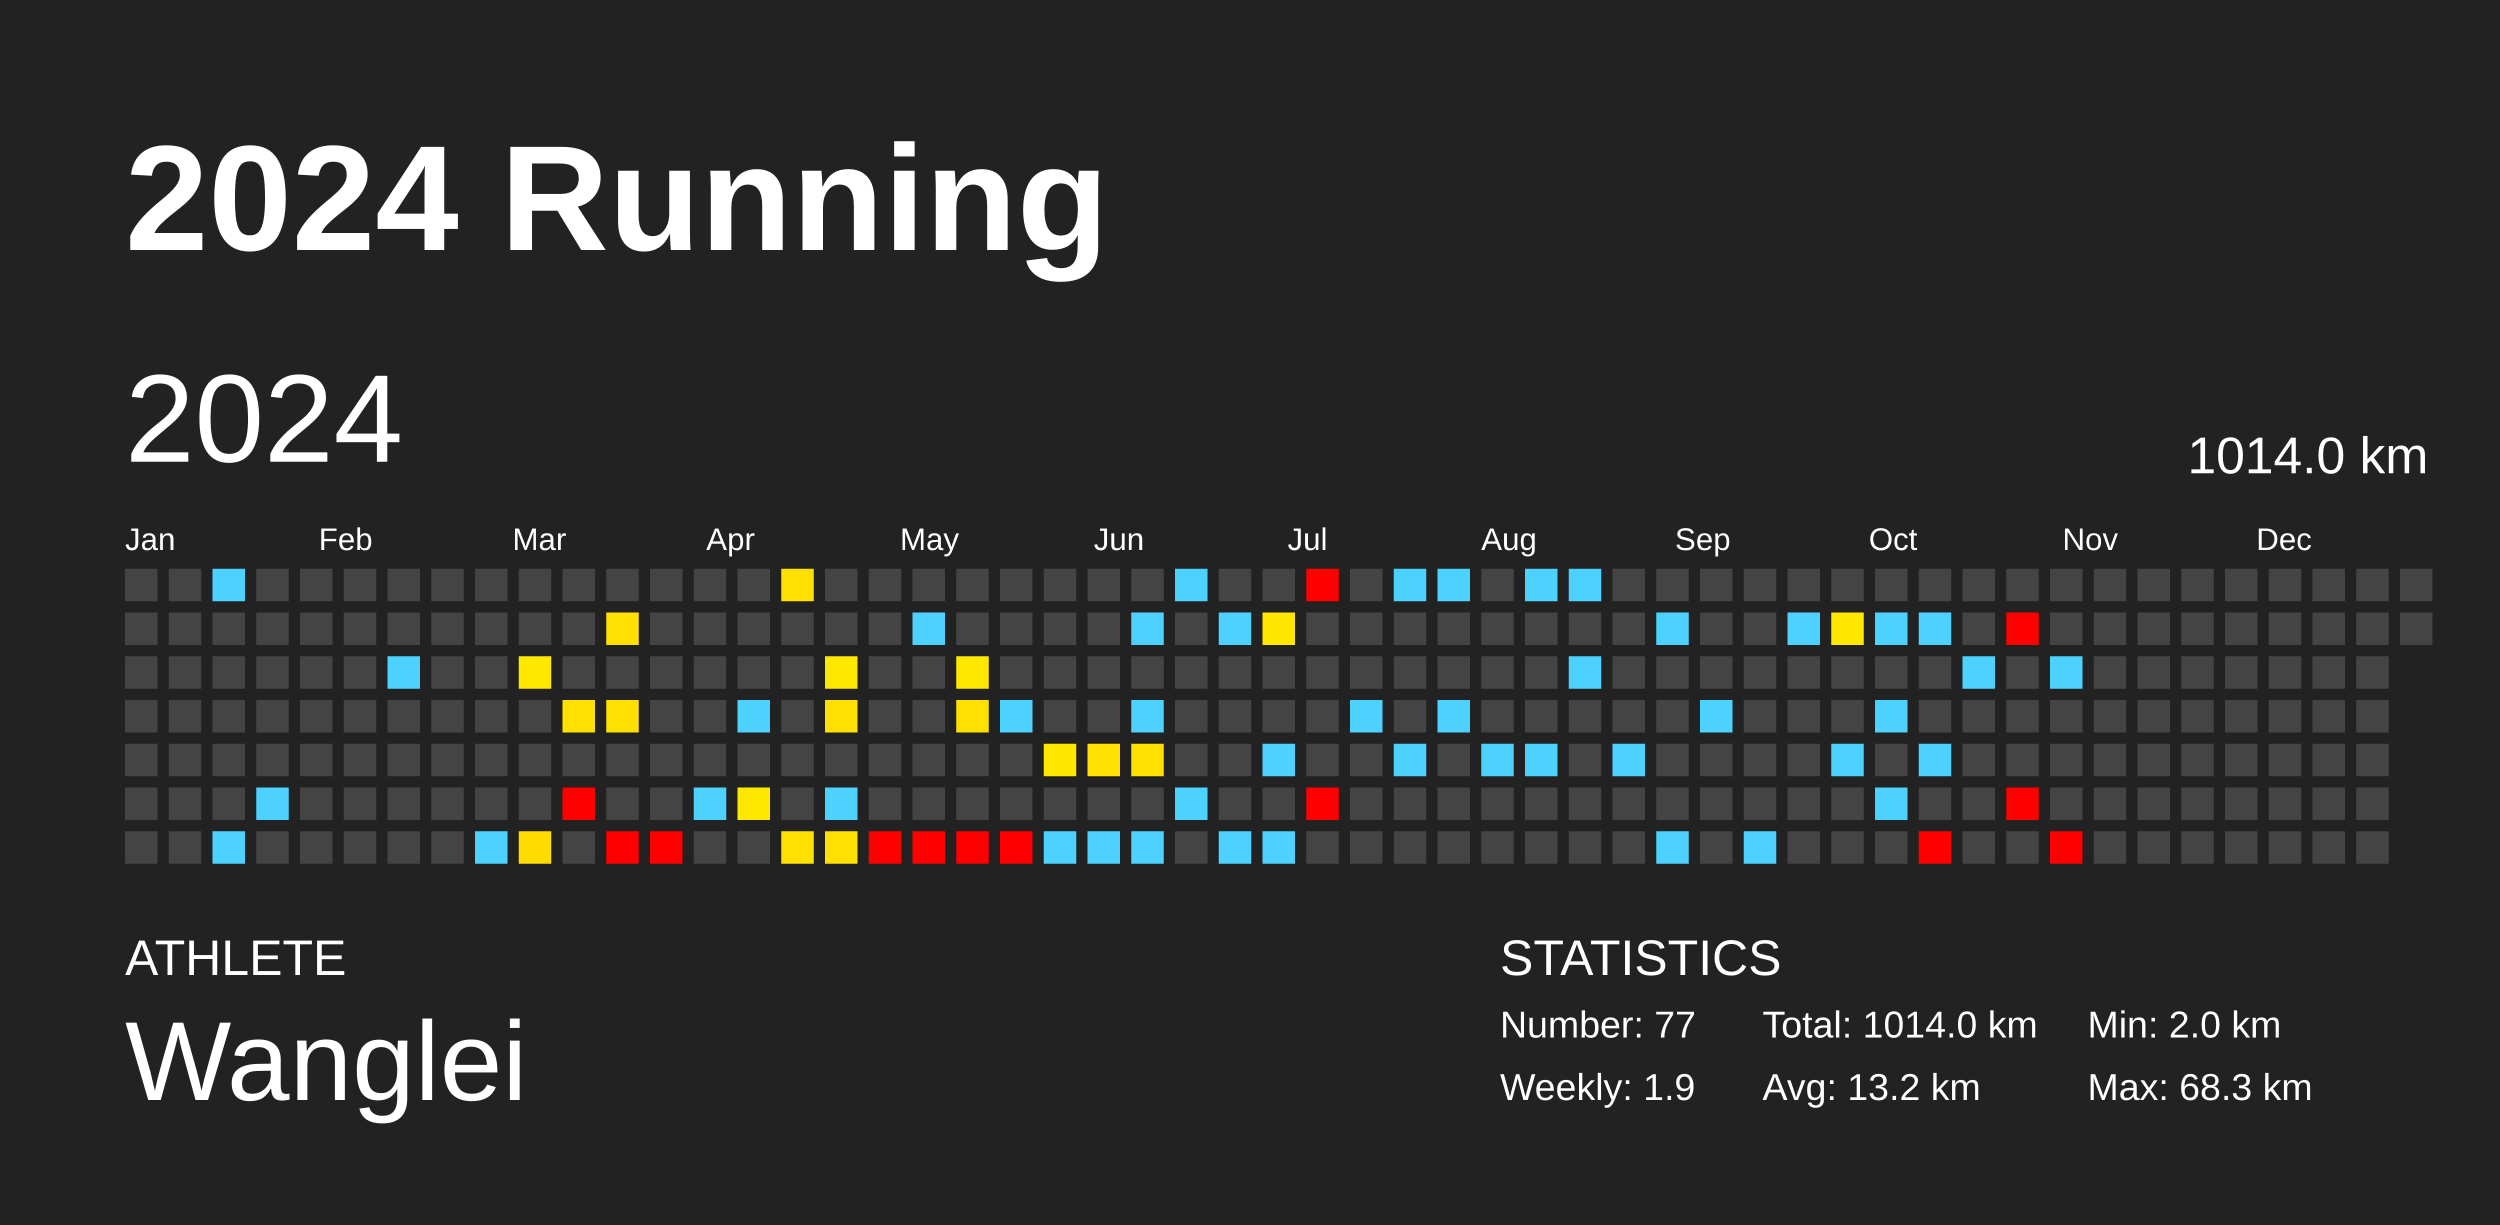
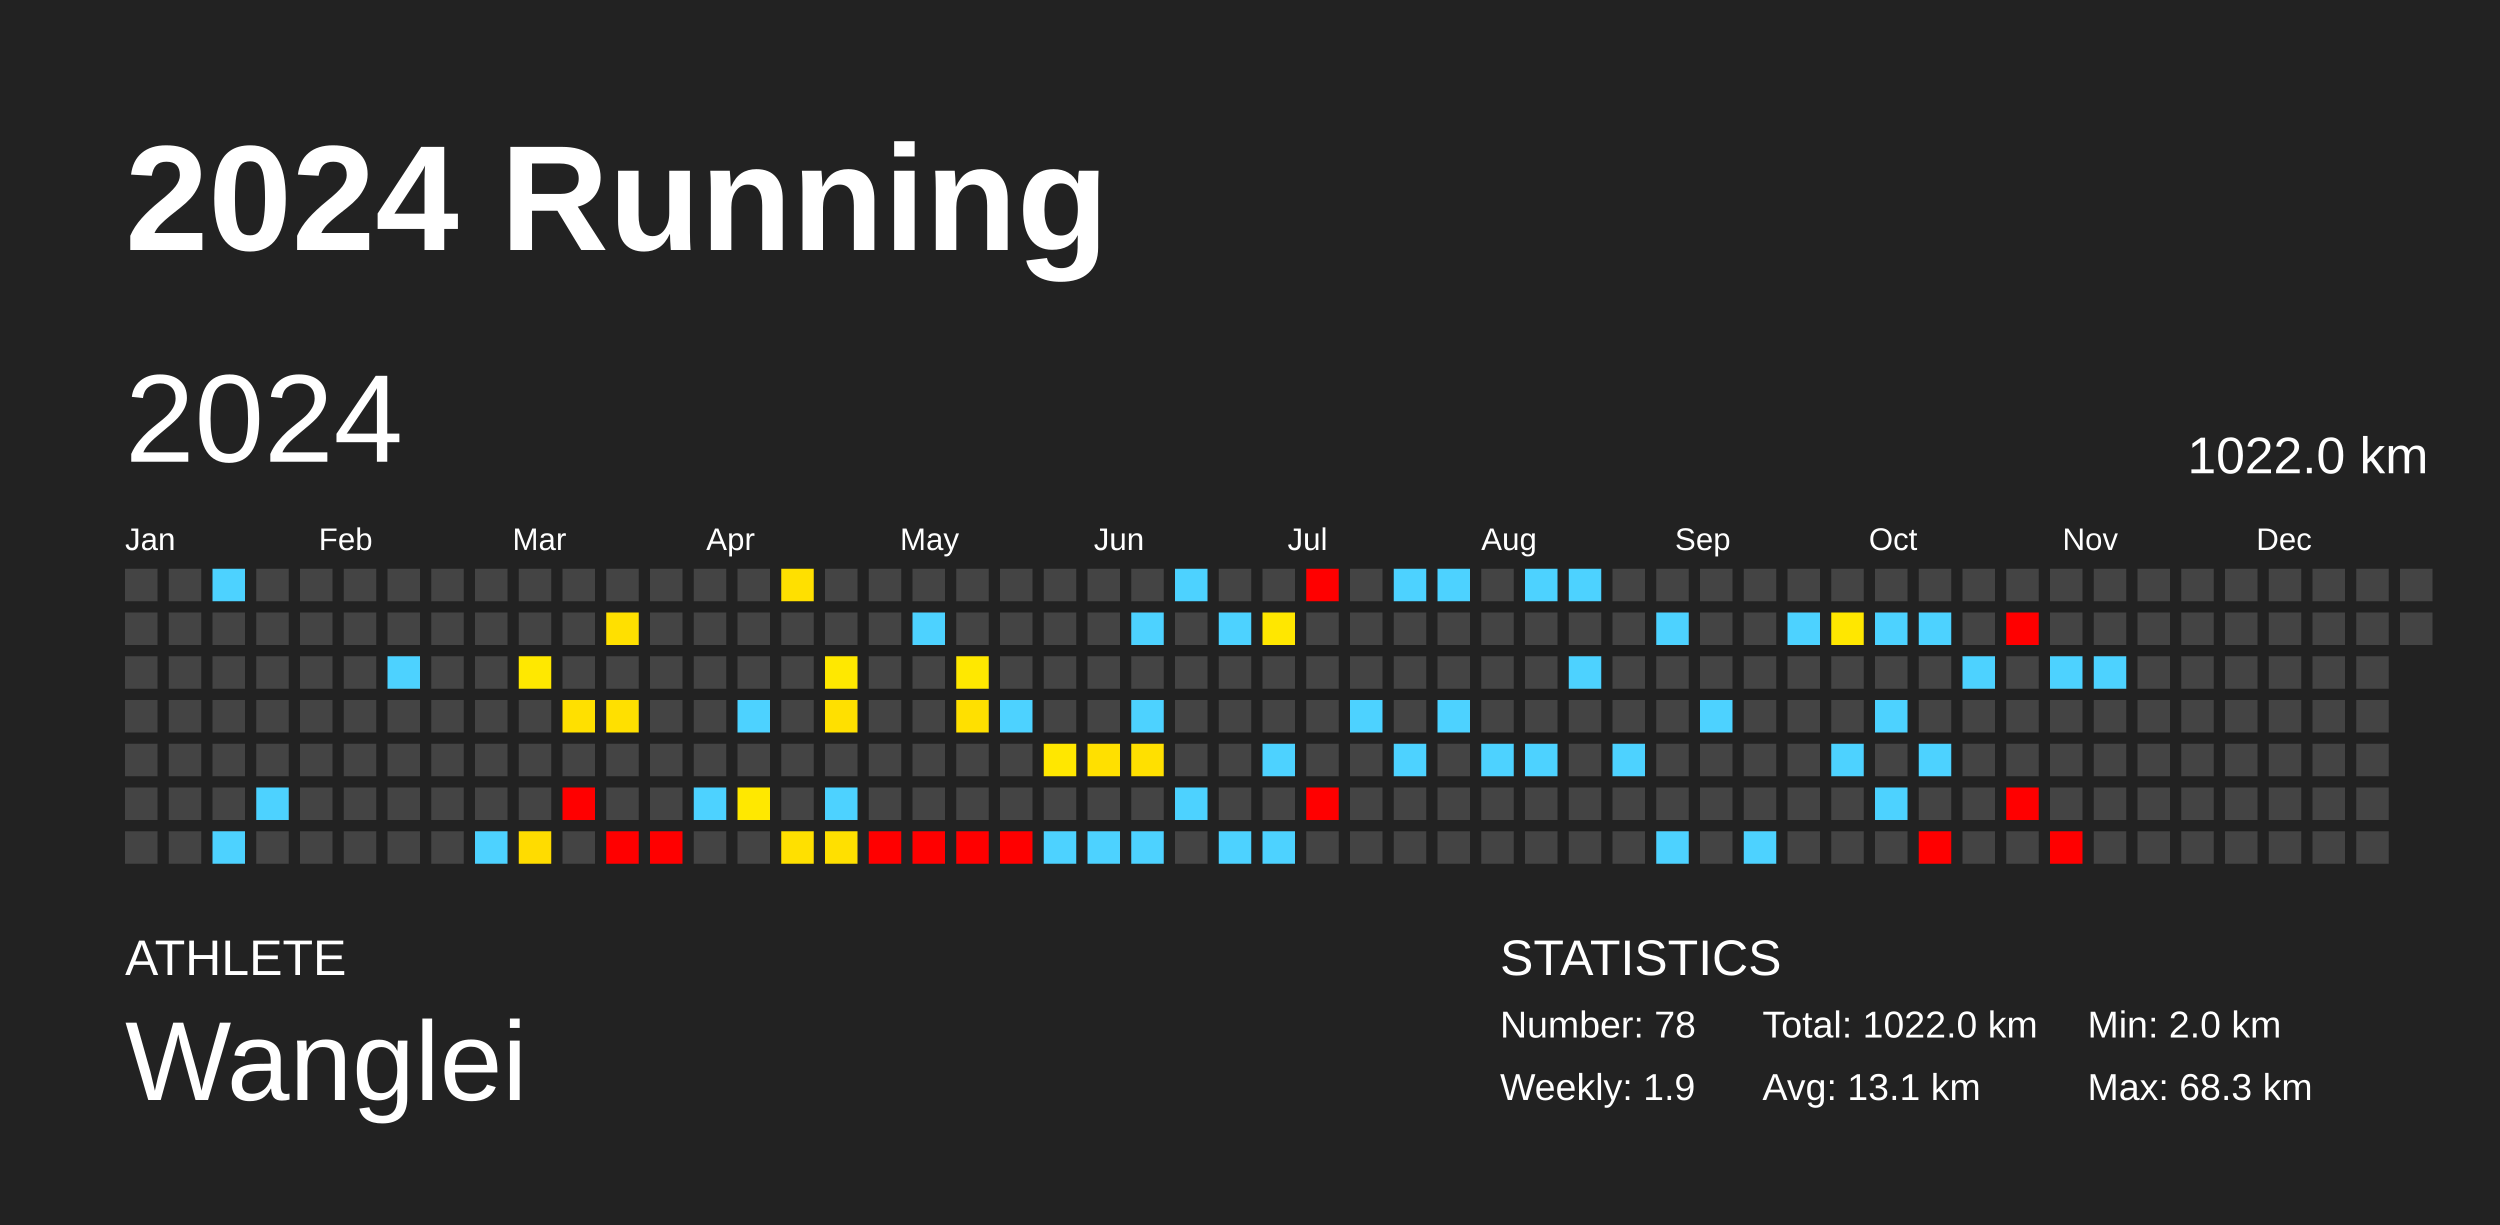
<svg xmlns="http://www.w3.org/2000/svg" baseProfile="full" height="98mm" version="1.1" viewBox="0,0,200,98" width="200mm">
  <defs />
  <rect fill="#222222" height="98" width="200" x="0" y="0" />
  <text fill="#FFFFFF" style="font-size:12px; font-family:Arial; font-weight:bold;" x="10" y="20">2024 Running</text>
  <text fill="#FFFFFF" style="font-size:4px; font-family:Arial" x="10" y="78">ATHLETE</text>
  <text fill="#FFFFFF" style="font-size:9px; font-family:Arial" x="10" y="88">Wanglei</text>
  <text fill="#FFFFFF" style="font-size:4px; font-family:Arial" x="120" y="78">STATISTICS</text>
-   <text fill="#FFFFFF" style="font-size:3px; font-family:Arial" x="120" y="83">Number: 77</text>
+   <text fill="#FFFFFF" style="font-size:3px; font-family:Arial" x="120" y="83">Number: 78</text>
  <text fill="#FFFFFF" style="font-size:3px; font-family:Arial" x="120" y="88">Weekly: 1.9</text>
-   <text fill="#FFFFFF" style="font-size:3px; font-family:Arial" x="141" y="83">Total: 1014.0 km</text>
-   <text fill="#FFFFFF" style="font-size:3px; font-family:Arial" x="141" y="88">Avg: 13.2 km</text>
+   <text fill="#FFFFFF" style="font-size:3px; font-family:Arial" x="141" y="83">Total: 1022.0 km</text>
+   <text fill="#FFFFFF" style="font-size:3px; font-family:Arial" x="141" y="88">Avg: 13.1 km</text>
  <text fill="#FFFFFF" style="font-size:3px; font-family:Arial" x="167" y="83">Min: 2.0 km</text>
  <text fill="#FFFFFF" style="font-size:3px; font-family:Arial" x="167" y="88">Max: 68.3 km</text>
  <text dominant-baseline="hanging" fill="#FFFFFF" style="font-size:10.0px; font-family:Arial;" x="10" y="30">2024</text>
-   <text dominant-baseline="hanging" fill="#FFFFFF" style="font-size:4.125px; font-family:Arial;" x="175" y="35">1014.0 km</text>
+   <text dominant-baseline="hanging" fill="#FFFFFF" style="font-size:4.125px; font-family:Arial;" x="175" y="35">1022.0 km</text>
  <text fill="#FFFFFF" style="font-size:2.5px; font-family:Arial" x="10.0" y="44">Jan</text>
  <text fill="#FFFFFF" style="font-size:2.5px; font-family:Arial" x="25.5" y="44">Feb</text>
  <text fill="#FFFFFF" style="font-size:2.5px; font-family:Arial" x="41.0" y="44">Mar</text>
  <text fill="#FFFFFF" style="font-size:2.5px; font-family:Arial" x="56.5" y="44">Apr</text>
  <text fill="#FFFFFF" style="font-size:2.5px; font-family:Arial" x="72.0" y="44">May</text>
  <text fill="#FFFFFF" style="font-size:2.5px; font-family:Arial" x="87.5" y="44">Jun</text>
  <text fill="#FFFFFF" style="font-size:2.5px; font-family:Arial" x="103.0" y="44">Jul</text>
  <text fill="#FFFFFF" style="font-size:2.5px; font-family:Arial" x="118.5" y="44">Aug</text>
  <text fill="#FFFFFF" style="font-size:2.5px; font-family:Arial" x="134.0" y="44">Sep</text>
  <text fill="#FFFFFF" style="font-size:2.5px; font-family:Arial" x="149.5" y="44">Oct</text>
  <text fill="#FFFFFF" style="font-size:2.5px; font-family:Arial" x="165.0" y="44">Nov</text>
  <text fill="#FFFFFF" style="font-size:2.5px; font-family:Arial" x="180.5" y="44">Dec</text>
  <rect fill="#444444" height="2.6" width="2.6" x="10.0" y="45.5" />
  <rect fill="#444444" height="2.6" width="2.6" x="10.0" y="49.0" />
  <rect fill="#444444" height="2.6" width="2.6" x="10.0" y="52.5" />
  <rect fill="#444444" height="2.6" width="2.6" x="10.0" y="56.0" />
  <rect fill="#444444" height="2.6" width="2.6" x="10.0" y="59.5" />
  <rect fill="#444444" height="2.6" width="2.6" x="10.0" y="63.0" />
  <rect fill="#444444" height="2.6" width="2.6" x="10.0" y="66.5" />
  <rect fill="#444444" height="2.6" width="2.6" x="13.5" y="45.5" />
  <rect fill="#444444" height="2.6" width="2.6" x="13.5" y="49.0" />
  <rect fill="#444444" height="2.6" width="2.6" x="13.5" y="52.5" />
  <rect fill="#444444" height="2.6" width="2.6" x="13.5" y="56.0" />
  <rect fill="#444444" height="2.6" width="2.6" x="13.5" y="59.5" />
  <rect fill="#444444" height="2.6" width="2.6" x="13.5" y="63.0" />
  <rect fill="#444444" height="2.6" width="2.6" x="13.5" y="66.5" />
  <rect fill="#4dd2ff" height="2.6" width="2.6" x="17.0" y="45.5" />
  <rect fill="#444444" height="2.6" width="2.6" x="17.0" y="49.0" />
  <rect fill="#444444" height="2.6" width="2.6" x="17.0" y="52.5" />
  <rect fill="#444444" height="2.6" width="2.6" x="17.0" y="56.0" />
  <rect fill="#444444" height="2.6" width="2.6" x="17.0" y="59.5" />
  <rect fill="#444444" height="2.6" width="2.6" x="17.0" y="63.0" />
  <rect fill="#4dd2ff" height="2.6" width="2.6" x="17.0" y="66.5" />
  <rect fill="#444444" height="2.6" width="2.6" x="20.5" y="45.5" />
  <rect fill="#444444" height="2.6" width="2.6" x="20.5" y="49.0" />
  <rect fill="#444444" height="2.6" width="2.6" x="20.5" y="52.5" />
  <rect fill="#444444" height="2.6" width="2.6" x="20.5" y="56.0" />
  <rect fill="#444444" height="2.6" width="2.6" x="20.5" y="59.5" />
  <rect fill="#4dd2ff" height="2.6" width="2.6" x="20.5" y="63.0" />
  <rect fill="#444444" height="2.6" width="2.6" x="20.5" y="66.5" />
  <rect fill="#444444" height="2.6" width="2.6" x="24.0" y="45.5" />
  <rect fill="#444444" height="2.6" width="2.6" x="24.0" y="49.0" />
  <rect fill="#444444" height="2.6" width="2.6" x="24.0" y="52.5" />
  <rect fill="#444444" height="2.6" width="2.6" x="24.0" y="56.0" />
  <rect fill="#444444" height="2.6" width="2.6" x="24.0" y="59.5" />
  <rect fill="#444444" height="2.6" width="2.6" x="24.0" y="63.0" />
  <rect fill="#444444" height="2.6" width="2.6" x="24.0" y="66.5" />
  <rect fill="#444444" height="2.6" width="2.6" x="27.5" y="45.5" />
  <rect fill="#444444" height="2.6" width="2.6" x="27.5" y="49.0" />
  <rect fill="#444444" height="2.6" width="2.6" x="27.5" y="52.5" />
  <rect fill="#444444" height="2.6" width="2.6" x="27.5" y="56.0" />
  <rect fill="#444444" height="2.6" width="2.6" x="27.5" y="59.5" />
  <rect fill="#444444" height="2.6" width="2.6" x="27.5" y="63.0" />
  <rect fill="#444444" height="2.6" width="2.6" x="27.5" y="66.5" />
  <rect fill="#444444" height="2.6" width="2.6" x="31.0" y="45.5" />
  <rect fill="#444444" height="2.6" width="2.6" x="31.0" y="49.0" />
  <rect fill="#4dd2ff" height="2.6" width="2.6" x="31.0" y="52.5" />
  <rect fill="#444444" height="2.6" width="2.6" x="31.0" y="56.0" />
  <rect fill="#444444" height="2.6" width="2.6" x="31.0" y="59.5" />
  <rect fill="#444444" height="2.6" width="2.6" x="31.0" y="63.0" />
  <rect fill="#444444" height="2.6" width="2.6" x="31.0" y="66.5" />
  <rect fill="#444444" height="2.6" width="2.6" x="34.5" y="45.5" />
  <rect fill="#444444" height="2.6" width="2.6" x="34.5" y="49.0" />
  <rect fill="#444444" height="2.6" width="2.6" x="34.5" y="52.5" />
  <rect fill="#444444" height="2.6" width="2.6" x="34.5" y="56.0" />
  <rect fill="#444444" height="2.6" width="2.6" x="34.5" y="59.5" />
  <rect fill="#444444" height="2.6" width="2.6" x="34.5" y="63.0" />
  <rect fill="#444444" height="2.6" width="2.6" x="34.5" y="66.5" />
  <rect fill="#444444" height="2.6" width="2.6" x="38.0" y="45.5" />
  <rect fill="#444444" height="2.6" width="2.6" x="38.0" y="49.0" />
  <rect fill="#444444" height="2.6" width="2.6" x="38.0" y="52.5" />
  <rect fill="#444444" height="2.6" width="2.6" x="38.0" y="56.0" />
  <rect fill="#444444" height="2.6" width="2.6" x="38.0" y="59.5" />
  <rect fill="#444444" height="2.6" width="2.6" x="38.0" y="63.0" />
  <rect fill="#4dd2ff" height="2.6" width="2.6" x="38.0" y="66.5" />
  <rect fill="#444444" height="2.6" width="2.6" x="41.5" y="45.5" />
  <rect fill="#444444" height="2.6" width="2.6" x="41.5" y="49.0" />
  <rect fill="#ffe800" height="2.6" width="2.6" x="41.5" y="52.5" />
  <rect fill="#444444" height="2.6" width="2.6" x="41.5" y="56.0" />
  <rect fill="#444444" height="2.6" width="2.6" x="41.5" y="59.5" />
  <rect fill="#444444" height="2.6" width="2.6" x="41.5" y="63.0" />
  <rect fill="#ffdc00" height="2.6" width="2.6" x="41.5" y="66.5" />
  <rect fill="#444444" height="2.6" width="2.6" x="45.0" y="45.5" />
  <rect fill="#444444" height="2.6" width="2.6" x="45.0" y="49.0" />
  <rect fill="#444444" height="2.6" width="2.6" x="45.0" y="52.5" />
  <rect fill="#ffe000" height="2.6" width="2.6" x="45.0" y="56.0" />
  <rect fill="#444444" height="2.6" width="2.6" x="45.0" y="59.5" />
  <rect fill="red" height="2.6" width="2.6" x="45.0" y="63.0" />
  <rect fill="#444444" height="2.6" width="2.6" x="45.0" y="66.5" />
  <rect fill="#444444" height="2.6" width="2.6" x="48.5" y="45.5" />
  <rect fill="#ffe000" height="2.6" width="2.6" x="48.5" y="49.0" />
  <rect fill="#444444" height="2.6" width="2.6" x="48.5" y="52.5" />
  <rect fill="#ffe000" height="2.6" width="2.6" x="48.5" y="56.0" />
  <rect fill="#444444" height="2.6" width="2.6" x="48.5" y="59.5" />
  <rect fill="#444444" height="2.6" width="2.6" x="48.5" y="63.0" />
  <rect fill="red" height="2.6" width="2.6" x="48.5" y="66.5" />
  <rect fill="#444444" height="2.6" width="2.6" x="52.0" y="45.5" />
  <rect fill="#444444" height="2.6" width="2.6" x="52.0" y="49.0" />
  <rect fill="#444444" height="2.6" width="2.6" x="52.0" y="52.5" />
  <rect fill="#444444" height="2.6" width="2.6" x="52.0" y="56.0" />
  <rect fill="#444444" height="2.6" width="2.6" x="52.0" y="59.5" />
  <rect fill="#444444" height="2.6" width="2.6" x="52.0" y="63.0" />
  <rect fill="red" height="2.6" width="2.6" x="52.0" y="66.5" />
  <rect fill="#444444" height="2.6" width="2.6" x="55.5" y="45.5" />
  <rect fill="#444444" height="2.6" width="2.6" x="55.5" y="49.0" />
  <rect fill="#444444" height="2.6" width="2.6" x="55.5" y="52.5" />
  <rect fill="#444444" height="2.6" width="2.6" x="55.5" y="56.0" />
  <rect fill="#444444" height="2.6" width="2.6" x="55.5" y="59.5" />
  <rect fill="#4dd2ff" height="2.6" width="2.6" x="55.5" y="63.0" />
  <rect fill="#444444" height="2.6" width="2.6" x="55.5" y="66.5" />
  <rect fill="#444444" height="2.6" width="2.6" x="59.0" y="45.5" />
  <rect fill="#444444" height="2.6" width="2.6" x="59.0" y="49.0" />
  <rect fill="#444444" height="2.6" width="2.6" x="59.0" y="52.5" />
  <rect fill="#4dd2ff" height="2.6" width="2.6" x="59.0" y="56.0" />
  <rect fill="#444444" height="2.6" width="2.6" x="59.0" y="59.5" />
  <rect fill="#ffe800" height="2.6" width="2.6" x="59.0" y="63.0" />
  <rect fill="#444444" height="2.6" width="2.6" x="59.0" y="66.5" />
  <rect fill="#ffe000" height="2.6" width="2.6" x="62.5" y="45.5" />
  <rect fill="#444444" height="2.6" width="2.6" x="62.5" y="49.0" />
  <rect fill="#444444" height="2.6" width="2.6" x="62.5" y="52.5" />
  <rect fill="#444444" height="2.6" width="2.6" x="62.5" y="56.0" />
  <rect fill="#444444" height="2.6" width="2.6" x="62.5" y="59.5" />
  <rect fill="#444444" height="2.6" width="2.6" x="62.5" y="63.0" />
  <rect fill="#ffe000" height="2.6" width="2.6" x="62.5" y="66.5" />
  <rect fill="#444444" height="2.6" width="2.6" x="66.0" y="45.5" />
  <rect fill="#444444" height="2.6" width="2.6" x="66.0" y="49.0" />
  <rect fill="#ffe800" height="2.6" width="2.6" x="66.0" y="52.5" />
  <rect fill="#ffe000" height="2.6" width="2.6" x="66.0" y="56.0" />
  <rect fill="#444444" height="2.6" width="2.6" x="66.0" y="59.5" />
  <rect fill="#4dd2ff" height="2.6" width="2.6" x="66.0" y="63.0" />
  <rect fill="#ffe000" height="2.6" width="2.6" x="66.0" y="66.5" />
  <rect fill="#444444" height="2.6" width="2.6" x="69.5" y="45.5" />
  <rect fill="#444444" height="2.6" width="2.6" x="69.5" y="49.0" />
  <rect fill="#444444" height="2.6" width="2.6" x="69.5" y="52.5" />
  <rect fill="#444444" height="2.6" width="2.6" x="69.5" y="56.0" />
  <rect fill="#444444" height="2.6" width="2.6" x="69.5" y="59.5" />
  <rect fill="#444444" height="2.6" width="2.6" x="69.5" y="63.0" />
  <rect fill="red" height="2.6" width="2.6" x="69.5" y="66.5" />
  <rect fill="#444444" height="2.6" width="2.6" x="73.0" y="45.5" />
  <rect fill="#4dd2ff" height="2.6" width="2.6" x="73.0" y="49.0" />
  <rect fill="#444444" height="2.6" width="2.6" x="73.0" y="52.5" />
  <rect fill="#444444" height="2.6" width="2.6" x="73.0" y="56.0" />
  <rect fill="#444444" height="2.6" width="2.6" x="73.0" y="59.5" />
  <rect fill="#444444" height="2.6" width="2.6" x="73.0" y="63.0" />
  <rect fill="red" height="2.6" width="2.6" x="73.0" y="66.5" />
  <rect fill="#444444" height="2.6" width="2.6" x="76.5" y="45.5" />
  <rect fill="#444444" height="2.6" width="2.6" x="76.5" y="49.0" />
  <rect fill="#ffe800" height="2.6" width="2.6" x="76.5" y="52.5" />
  <rect fill="#ffe000" height="2.6" width="2.6" x="76.5" y="56.0" />
  <rect fill="#444444" height="2.6" width="2.6" x="76.5" y="59.5" />
  <rect fill="#444444" height="2.6" width="2.6" x="76.5" y="63.0" />
  <rect fill="red" height="2.6" width="2.6" x="76.5" y="66.5" />
  <rect fill="#444444" height="2.6" width="2.6" x="80.0" y="45.5" />
  <rect fill="#444444" height="2.6" width="2.6" x="80.0" y="49.0" />
  <rect fill="#444444" height="2.6" width="2.6" x="80.0" y="52.5" />
  <rect fill="#4dd2ff" height="2.6" width="2.6" x="80.0" y="56.0" />
  <rect fill="#444444" height="2.6" width="2.6" x="80.0" y="59.5" />
  <rect fill="#444444" height="2.6" width="2.6" x="80.0" y="63.0" />
  <rect fill="red" height="2.6" width="2.6" x="80.0" y="66.5" />
  <rect fill="#444444" height="2.6" width="2.6" x="83.5" y="45.5" />
  <rect fill="#444444" height="2.6" width="2.6" x="83.5" y="49.0" />
  <rect fill="#444444" height="2.6" width="2.6" x="83.5" y="52.5" />
  <rect fill="#444444" height="2.6" width="2.6" x="83.5" y="56.0" />
  <rect fill="#ffe700" height="2.6" width="2.6" x="83.5" y="59.5" />
  <rect fill="#444444" height="2.6" width="2.6" x="83.5" y="63.0" />
  <rect fill="#4dd2ff" height="2.6" width="2.6" x="83.5" y="66.5" />
  <rect fill="#444444" height="2.6" width="2.6" x="87.0" y="45.5" />
  <rect fill="#444444" height="2.6" width="2.6" x="87.0" y="49.0" />
  <rect fill="#444444" height="2.6" width="2.6" x="87.0" y="52.5" />
  <rect fill="#444444" height="2.6" width="2.6" x="87.0" y="56.0" />
  <rect fill="#ffe000" height="2.6" width="2.6" x="87.0" y="59.5" />
  <rect fill="#444444" height="2.6" width="2.6" x="87.0" y="63.0" />
  <rect fill="#4dd2ff" height="2.6" width="2.6" x="87.0" y="66.5" />
  <rect fill="#444444" height="2.6" width="2.6" x="90.5" y="45.5" />
  <rect fill="#4dd2ff" height="2.6" width="2.6" x="90.5" y="49.0" />
  <rect fill="#444444" height="2.6" width="2.6" x="90.5" y="52.5" />
  <rect fill="#4dd2ff" height="2.6" width="2.6" x="90.5" y="56.0" />
  <rect fill="#ffe000" height="2.6" width="2.6" x="90.5" y="59.5" />
  <rect fill="#444444" height="2.6" width="2.6" x="90.5" y="63.0" />
  <rect fill="#4dd2ff" height="2.6" width="2.6" x="90.5" y="66.5" />
  <rect fill="#4dd2ff" height="2.6" width="2.6" x="94.0" y="45.5" />
  <rect fill="#444444" height="2.6" width="2.6" x="94.0" y="49.0" />
  <rect fill="#444444" height="2.6" width="2.6" x="94.0" y="52.5" />
  <rect fill="#444444" height="2.6" width="2.6" x="94.0" y="56.0" />
  <rect fill="#444444" height="2.6" width="2.6" x="94.0" y="59.5" />
  <rect fill="#4dd2ff" height="2.6" width="2.6" x="94.0" y="63.0" />
  <rect fill="#444444" height="2.6" width="2.6" x="94.0" y="66.5" />
  <rect fill="#444444" height="2.6" width="2.6" x="97.5" y="45.5" />
  <rect fill="#4dd2ff" height="2.6" width="2.6" x="97.5" y="49.0" />
  <rect fill="#444444" height="2.6" width="2.6" x="97.5" y="52.5" />
  <rect fill="#444444" height="2.6" width="2.6" x="97.5" y="56.0" />
  <rect fill="#444444" height="2.6" width="2.6" x="97.5" y="59.5" />
  <rect fill="#444444" height="2.6" width="2.6" x="97.5" y="63.0" />
  <rect fill="#4dd2ff" height="2.6" width="2.6" x="97.5" y="66.5" />
  <rect fill="#444444" height="2.6" width="2.6" x="101.0" y="45.5" />
  <rect fill="#ffe700" height="2.6" width="2.6" x="101.0" y="49.0" />
  <rect fill="#444444" height="2.6" width="2.6" x="101.0" y="52.5" />
  <rect fill="#444444" height="2.6" width="2.6" x="101.0" y="56.0" />
  <rect fill="#4dd2ff" height="2.6" width="2.6" x="101.0" y="59.5" />
  <rect fill="#444444" height="2.6" width="2.6" x="101.0" y="63.0" />
  <rect fill="#4dd2ff" height="2.6" width="2.6" x="101.0" y="66.5" />
  <rect fill="red" height="2.6" width="2.6" x="104.5" y="45.5" />
  <rect fill="#444444" height="2.6" width="2.6" x="104.5" y="49.0" />
  <rect fill="#444444" height="2.6" width="2.6" x="104.5" y="52.5" />
  <rect fill="#444444" height="2.6" width="2.6" x="104.5" y="56.0" />
  <rect fill="#444444" height="2.6" width="2.6" x="104.5" y="59.5" />
  <rect fill="red" height="2.6" width="2.6" x="104.5" y="63.0" />
  <rect fill="#444444" height="2.6" width="2.6" x="104.5" y="66.5" />
  <rect fill="#444444" height="2.6" width="2.6" x="108.0" y="45.5" />
  <rect fill="#444444" height="2.6" width="2.6" x="108.0" y="49.0" />
  <rect fill="#444444" height="2.6" width="2.6" x="108.0" y="52.5" />
  <rect fill="#4dd2ff" height="2.6" width="2.6" x="108.0" y="56.0" />
  <rect fill="#444444" height="2.6" width="2.6" x="108.0" y="59.5" />
  <rect fill="#444444" height="2.6" width="2.6" x="108.0" y="63.0" />
  <rect fill="#444444" height="2.6" width="2.6" x="108.0" y="66.5" />
  <rect fill="#4dd2ff" height="2.6" width="2.6" x="111.5" y="45.5" />
  <rect fill="#444444" height="2.6" width="2.6" x="111.5" y="49.0" />
  <rect fill="#444444" height="2.6" width="2.6" x="111.5" y="52.5" />
  <rect fill="#444444" height="2.6" width="2.6" x="111.5" y="56.0" />
  <rect fill="#4dd2ff" height="2.6" width="2.6" x="111.5" y="59.5" />
  <rect fill="#444444" height="2.6" width="2.6" x="111.5" y="63.0" />
  <rect fill="#444444" height="2.6" width="2.6" x="111.5" y="66.5" />
  <rect fill="#4dd2ff" height="2.6" width="2.6" x="115.0" y="45.5" />
  <rect fill="#444444" height="2.6" width="2.6" x="115.0" y="49.0" />
  <rect fill="#444444" height="2.6" width="2.6" x="115.0" y="52.5" />
  <rect fill="#4dd2ff" height="2.6" width="2.6" x="115.0" y="56.0" />
  <rect fill="#444444" height="2.6" width="2.6" x="115.0" y="59.5" />
  <rect fill="#444444" height="2.6" width="2.6" x="115.0" y="63.0" />
  <rect fill="#444444" height="2.6" width="2.6" x="115.0" y="66.5" />
  <rect fill="#444444" height="2.6" width="2.6" x="118.5" y="45.5" />
  <rect fill="#444444" height="2.6" width="2.6" x="118.5" y="49.0" />
  <rect fill="#444444" height="2.6" width="2.6" x="118.5" y="52.5" />
  <rect fill="#444444" height="2.6" width="2.6" x="118.5" y="56.0" />
  <rect fill="#4dd2ff" height="2.6" width="2.6" x="118.5" y="59.5" />
  <rect fill="#444444" height="2.6" width="2.6" x="118.5" y="63.0" />
  <rect fill="#444444" height="2.6" width="2.6" x="118.5" y="66.5" />
  <rect fill="#4dd2ff" height="2.6" width="2.6" x="122.0" y="45.5" />
  <rect fill="#444444" height="2.6" width="2.6" x="122.0" y="49.0" />
  <rect fill="#444444" height="2.6" width="2.6" x="122.0" y="52.5" />
  <rect fill="#444444" height="2.6" width="2.6" x="122.0" y="56.0" />
  <rect fill="#4dd2ff" height="2.6" width="2.6" x="122.0" y="59.5" />
  <rect fill="#444444" height="2.6" width="2.6" x="122.0" y="63.0" />
  <rect fill="#444444" height="2.6" width="2.6" x="122.0" y="66.5" />
  <rect fill="#4dd2ff" height="2.6" width="2.6" x="125.5" y="45.5" />
  <rect fill="#444444" height="2.6" width="2.6" x="125.5" y="49.0" />
  <rect fill="#4dd2ff" height="2.6" width="2.6" x="125.5" y="52.5" />
  <rect fill="#444444" height="2.6" width="2.6" x="125.5" y="56.0" />
  <rect fill="#444444" height="2.6" width="2.6" x="125.5" y="59.5" />
  <rect fill="#444444" height="2.6" width="2.6" x="125.5" y="63.0" />
  <rect fill="#444444" height="2.6" width="2.6" x="125.5" y="66.5" />
  <rect fill="#444444" height="2.6" width="2.6" x="129.0" y="45.5" />
  <rect fill="#444444" height="2.6" width="2.6" x="129.0" y="49.0" />
  <rect fill="#444444" height="2.6" width="2.6" x="129.0" y="52.5" />
  <rect fill="#444444" height="2.6" width="2.6" x="129.0" y="56.0" />
  <rect fill="#4dd2ff" height="2.6" width="2.6" x="129.0" y="59.5" />
  <rect fill="#444444" height="2.6" width="2.6" x="129.0" y="63.0" />
  <rect fill="#444444" height="2.6" width="2.6" x="129.0" y="66.5" />
  <rect fill="#444444" height="2.6" width="2.6" x="132.5" y="45.5" />
  <rect fill="#4dd2ff" height="2.6" width="2.6" x="132.5" y="49.0" />
  <rect fill="#444444" height="2.6" width="2.6" x="132.5" y="52.5" />
  <rect fill="#444444" height="2.6" width="2.6" x="132.5" y="56.0" />
  <rect fill="#444444" height="2.6" width="2.6" x="132.5" y="59.5" />
  <rect fill="#444444" height="2.6" width="2.6" x="132.5" y="63.0" />
  <rect fill="#4dd2ff" height="2.6" width="2.6" x="132.5" y="66.5" />
  <rect fill="#444444" height="2.6" width="2.6" x="136.0" y="45.5" />
  <rect fill="#444444" height="2.6" width="2.6" x="136.0" y="49.0" />
  <rect fill="#444444" height="2.6" width="2.6" x="136.0" y="52.5" />
  <rect fill="#4dd2ff" height="2.6" width="2.6" x="136.0" y="56.0" />
  <rect fill="#444444" height="2.6" width="2.6" x="136.0" y="59.5" />
  <rect fill="#444444" height="2.6" width="2.6" x="136.0" y="63.0" />
  <rect fill="#444444" height="2.6" width="2.6" x="136.0" y="66.5" />
  <rect fill="#444444" height="2.6" width="2.6" x="139.5" y="45.5" />
  <rect fill="#444444" height="2.6" width="2.6" x="139.5" y="49.0" />
  <rect fill="#444444" height="2.6" width="2.6" x="139.5" y="52.5" />
  <rect fill="#444444" height="2.6" width="2.6" x="139.5" y="56.0" />
  <rect fill="#444444" height="2.6" width="2.6" x="139.5" y="59.5" />
  <rect fill="#444444" height="2.6" width="2.6" x="139.5" y="63.0" />
  <rect fill="#4dd2ff" height="2.6" width="2.6" x="139.5" y="66.5" />
  <rect fill="#444444" height="2.6" width="2.6" x="143.0" y="45.5" />
  <rect fill="#4dd2ff" height="2.6" width="2.6" x="143.0" y="49.0" />
  <rect fill="#444444" height="2.6" width="2.6" x="143.0" y="52.5" />
  <rect fill="#444444" height="2.6" width="2.6" x="143.0" y="56.0" />
  <rect fill="#444444" height="2.6" width="2.6" x="143.0" y="59.5" />
  <rect fill="#444444" height="2.6" width="2.6" x="143.0" y="63.0" />
  <rect fill="#444444" height="2.6" width="2.6" x="143.0" y="66.5" />
  <rect fill="#444444" height="2.6" width="2.6" x="146.5" y="45.5" />
  <rect fill="#ffe700" height="2.6" width="2.6" x="146.5" y="49.0" />
  <rect fill="#444444" height="2.6" width="2.6" x="146.5" y="52.5" />
  <rect fill="#444444" height="2.6" width="2.6" x="146.5" y="56.0" />
  <rect fill="#4dd2ff" height="2.6" width="2.6" x="146.5" y="59.5" />
  <rect fill="#444444" height="2.6" width="2.6" x="146.5" y="63.0" />
  <rect fill="#444444" height="2.6" width="2.6" x="146.5" y="66.5" />
  <rect fill="#444444" height="2.6" width="2.6" x="150.0" y="45.5" />
  <rect fill="#4dd2ff" height="2.6" width="2.6" x="150.0" y="49.0" />
  <rect fill="#444444" height="2.6" width="2.6" x="150.0" y="52.5" />
  <rect fill="#4dd2ff" height="2.6" width="2.6" x="150.0" y="56.0" />
  <rect fill="#444444" height="2.6" width="2.6" x="150.0" y="59.5" />
  <rect fill="#4dd2ff" height="2.6" width="2.6" x="150.0" y="63.0" />
  <rect fill="#444444" height="2.6" width="2.6" x="150.0" y="66.5" />
  <rect fill="#444444" height="2.6" width="2.6" x="153.5" y="45.5" />
  <rect fill="#4dd2ff" height="2.6" width="2.6" x="153.5" y="49.0" />
  <rect fill="#444444" height="2.6" width="2.6" x="153.5" y="52.5" />
  <rect fill="#444444" height="2.6" width="2.6" x="153.5" y="56.0" />
  <rect fill="#4dd2ff" height="2.6" width="2.6" x="153.5" y="59.5" />
  <rect fill="#444444" height="2.6" width="2.6" x="153.5" y="63.0" />
  <rect fill="red" height="2.6" width="2.6" x="153.5" y="66.5" />
  <rect fill="#444444" height="2.6" width="2.6" x="157.0" y="45.5" />
  <rect fill="#444444" height="2.6" width="2.6" x="157.0" y="49.0" />
  <rect fill="#4dd2ff" height="2.6" width="2.6" x="157.0" y="52.5" />
  <rect fill="#444444" height="2.6" width="2.6" x="157.0" y="56.0" />
  <rect fill="#444444" height="2.6" width="2.6" x="157.0" y="59.5" />
  <rect fill="#444444" height="2.6" width="2.6" x="157.0" y="63.0" />
  <rect fill="#444444" height="2.6" width="2.6" x="157.0" y="66.5" />
  <rect fill="#444444" height="2.6" width="2.6" x="160.5" y="45.5" />
  <rect fill="red" height="2.6" width="2.6" x="160.5" y="49.0" />
  <rect fill="#444444" height="2.6" width="2.6" x="160.5" y="52.5" />
  <rect fill="#444444" height="2.6" width="2.6" x="160.5" y="56.0" />
  <rect fill="#444444" height="2.6" width="2.6" x="160.5" y="59.5" />
  <rect fill="red" height="2.6" width="2.6" x="160.5" y="63.0" />
  <rect fill="#444444" height="2.6" width="2.6" x="160.5" y="66.5" />
  <rect fill="#444444" height="2.6" width="2.6" x="164.0" y="45.5" />
  <rect fill="#444444" height="2.6" width="2.6" x="164.0" y="49.0" />
  <rect fill="#4dd2ff" height="2.6" width="2.6" x="164.0" y="52.5" />
  <rect fill="#444444" height="2.6" width="2.6" x="164.0" y="56.0" />
  <rect fill="#444444" height="2.6" width="2.6" x="164.0" y="59.5" />
  <rect fill="#444444" height="2.6" width="2.6" x="164.0" y="63.0" />
  <rect fill="red" height="2.6" width="2.6" x="164.0" y="66.5" />
  <rect fill="#444444" height="2.6" width="2.6" x="167.5" y="45.5" />
  <rect fill="#444444" height="2.6" width="2.6" x="167.5" y="49.0" />
-   <rect fill="#444444" height="2.6" width="2.6" x="167.5" y="52.5" />
+   <rect fill="#4dd2ff" height="2.6" width="2.6" x="167.5" y="52.5" />
  <rect fill="#444444" height="2.6" width="2.6" x="167.5" y="56.0" />
  <rect fill="#444444" height="2.6" width="2.6" x="167.5" y="59.5" />
  <rect fill="#444444" height="2.6" width="2.6" x="167.5" y="63.0" />
  <rect fill="#444444" height="2.6" width="2.6" x="167.5" y="66.5" />
  <rect fill="#444444" height="2.6" width="2.6" x="171.0" y="45.5" />
  <rect fill="#444444" height="2.6" width="2.6" x="171.0" y="49.0" />
  <rect fill="#444444" height="2.6" width="2.6" x="171.0" y="52.5" />
  <rect fill="#444444" height="2.6" width="2.6" x="171.0" y="56.0" />
  <rect fill="#444444" height="2.6" width="2.6" x="171.0" y="59.5" />
  <rect fill="#444444" height="2.6" width="2.6" x="171.0" y="63.0" />
  <rect fill="#444444" height="2.6" width="2.6" x="171.0" y="66.5" />
  <rect fill="#444444" height="2.6" width="2.6" x="174.5" y="45.5" />
  <rect fill="#444444" height="2.6" width="2.6" x="174.5" y="49.0" />
  <rect fill="#444444" height="2.6" width="2.6" x="174.5" y="52.5" />
  <rect fill="#444444" height="2.6" width="2.6" x="174.5" y="56.0" />
  <rect fill="#444444" height="2.6" width="2.6" x="174.5" y="59.5" />
  <rect fill="#444444" height="2.6" width="2.6" x="174.5" y="63.0" />
  <rect fill="#444444" height="2.6" width="2.6" x="174.5" y="66.5" />
  <rect fill="#444444" height="2.6" width="2.6" x="178.0" y="45.5" />
  <rect fill="#444444" height="2.6" width="2.6" x="178.0" y="49.0" />
  <rect fill="#444444" height="2.6" width="2.6" x="178.0" y="52.5" />
  <rect fill="#444444" height="2.6" width="2.6" x="178.0" y="56.0" />
  <rect fill="#444444" height="2.6" width="2.6" x="178.0" y="59.5" />
  <rect fill="#444444" height="2.6" width="2.6" x="178.0" y="63.0" />
  <rect fill="#444444" height="2.6" width="2.6" x="178.0" y="66.5" />
  <rect fill="#444444" height="2.6" width="2.6" x="181.5" y="45.5" />
  <rect fill="#444444" height="2.6" width="2.6" x="181.5" y="49.0" />
  <rect fill="#444444" height="2.6" width="2.6" x="181.5" y="52.5" />
  <rect fill="#444444" height="2.6" width="2.6" x="181.5" y="56.0" />
  <rect fill="#444444" height="2.6" width="2.6" x="181.5" y="59.5" />
  <rect fill="#444444" height="2.6" width="2.6" x="181.5" y="63.0" />
  <rect fill="#444444" height="2.6" width="2.6" x="181.5" y="66.5" />
  <rect fill="#444444" height="2.6" width="2.6" x="185.0" y="45.5" />
  <rect fill="#444444" height="2.6" width="2.6" x="185.0" y="49.0" />
  <rect fill="#444444" height="2.6" width="2.6" x="185.0" y="52.5" />
  <rect fill="#444444" height="2.6" width="2.6" x="185.0" y="56.0" />
  <rect fill="#444444" height="2.6" width="2.6" x="185.0" y="59.5" />
  <rect fill="#444444" height="2.6" width="2.6" x="185.0" y="63.0" />
  <rect fill="#444444" height="2.6" width="2.6" x="185.0" y="66.5" />
  <rect fill="#444444" height="2.6" width="2.6" x="188.5" y="45.5" />
  <rect fill="#444444" height="2.6" width="2.6" x="188.5" y="49.0" />
  <rect fill="#444444" height="2.6" width="2.6" x="188.5" y="52.5" />
  <rect fill="#444444" height="2.6" width="2.6" x="188.5" y="56.0" />
  <rect fill="#444444" height="2.6" width="2.6" x="188.5" y="59.5" />
  <rect fill="#444444" height="2.6" width="2.6" x="188.5" y="63.0" />
  <rect fill="#444444" height="2.6" width="2.6" x="188.5" y="66.5" />
  <rect fill="#444444" height="2.6" width="2.6" x="192.0" y="45.5" />
  <rect fill="#444444" height="2.6" width="2.6" x="192.0" y="49.0" />
</svg>
